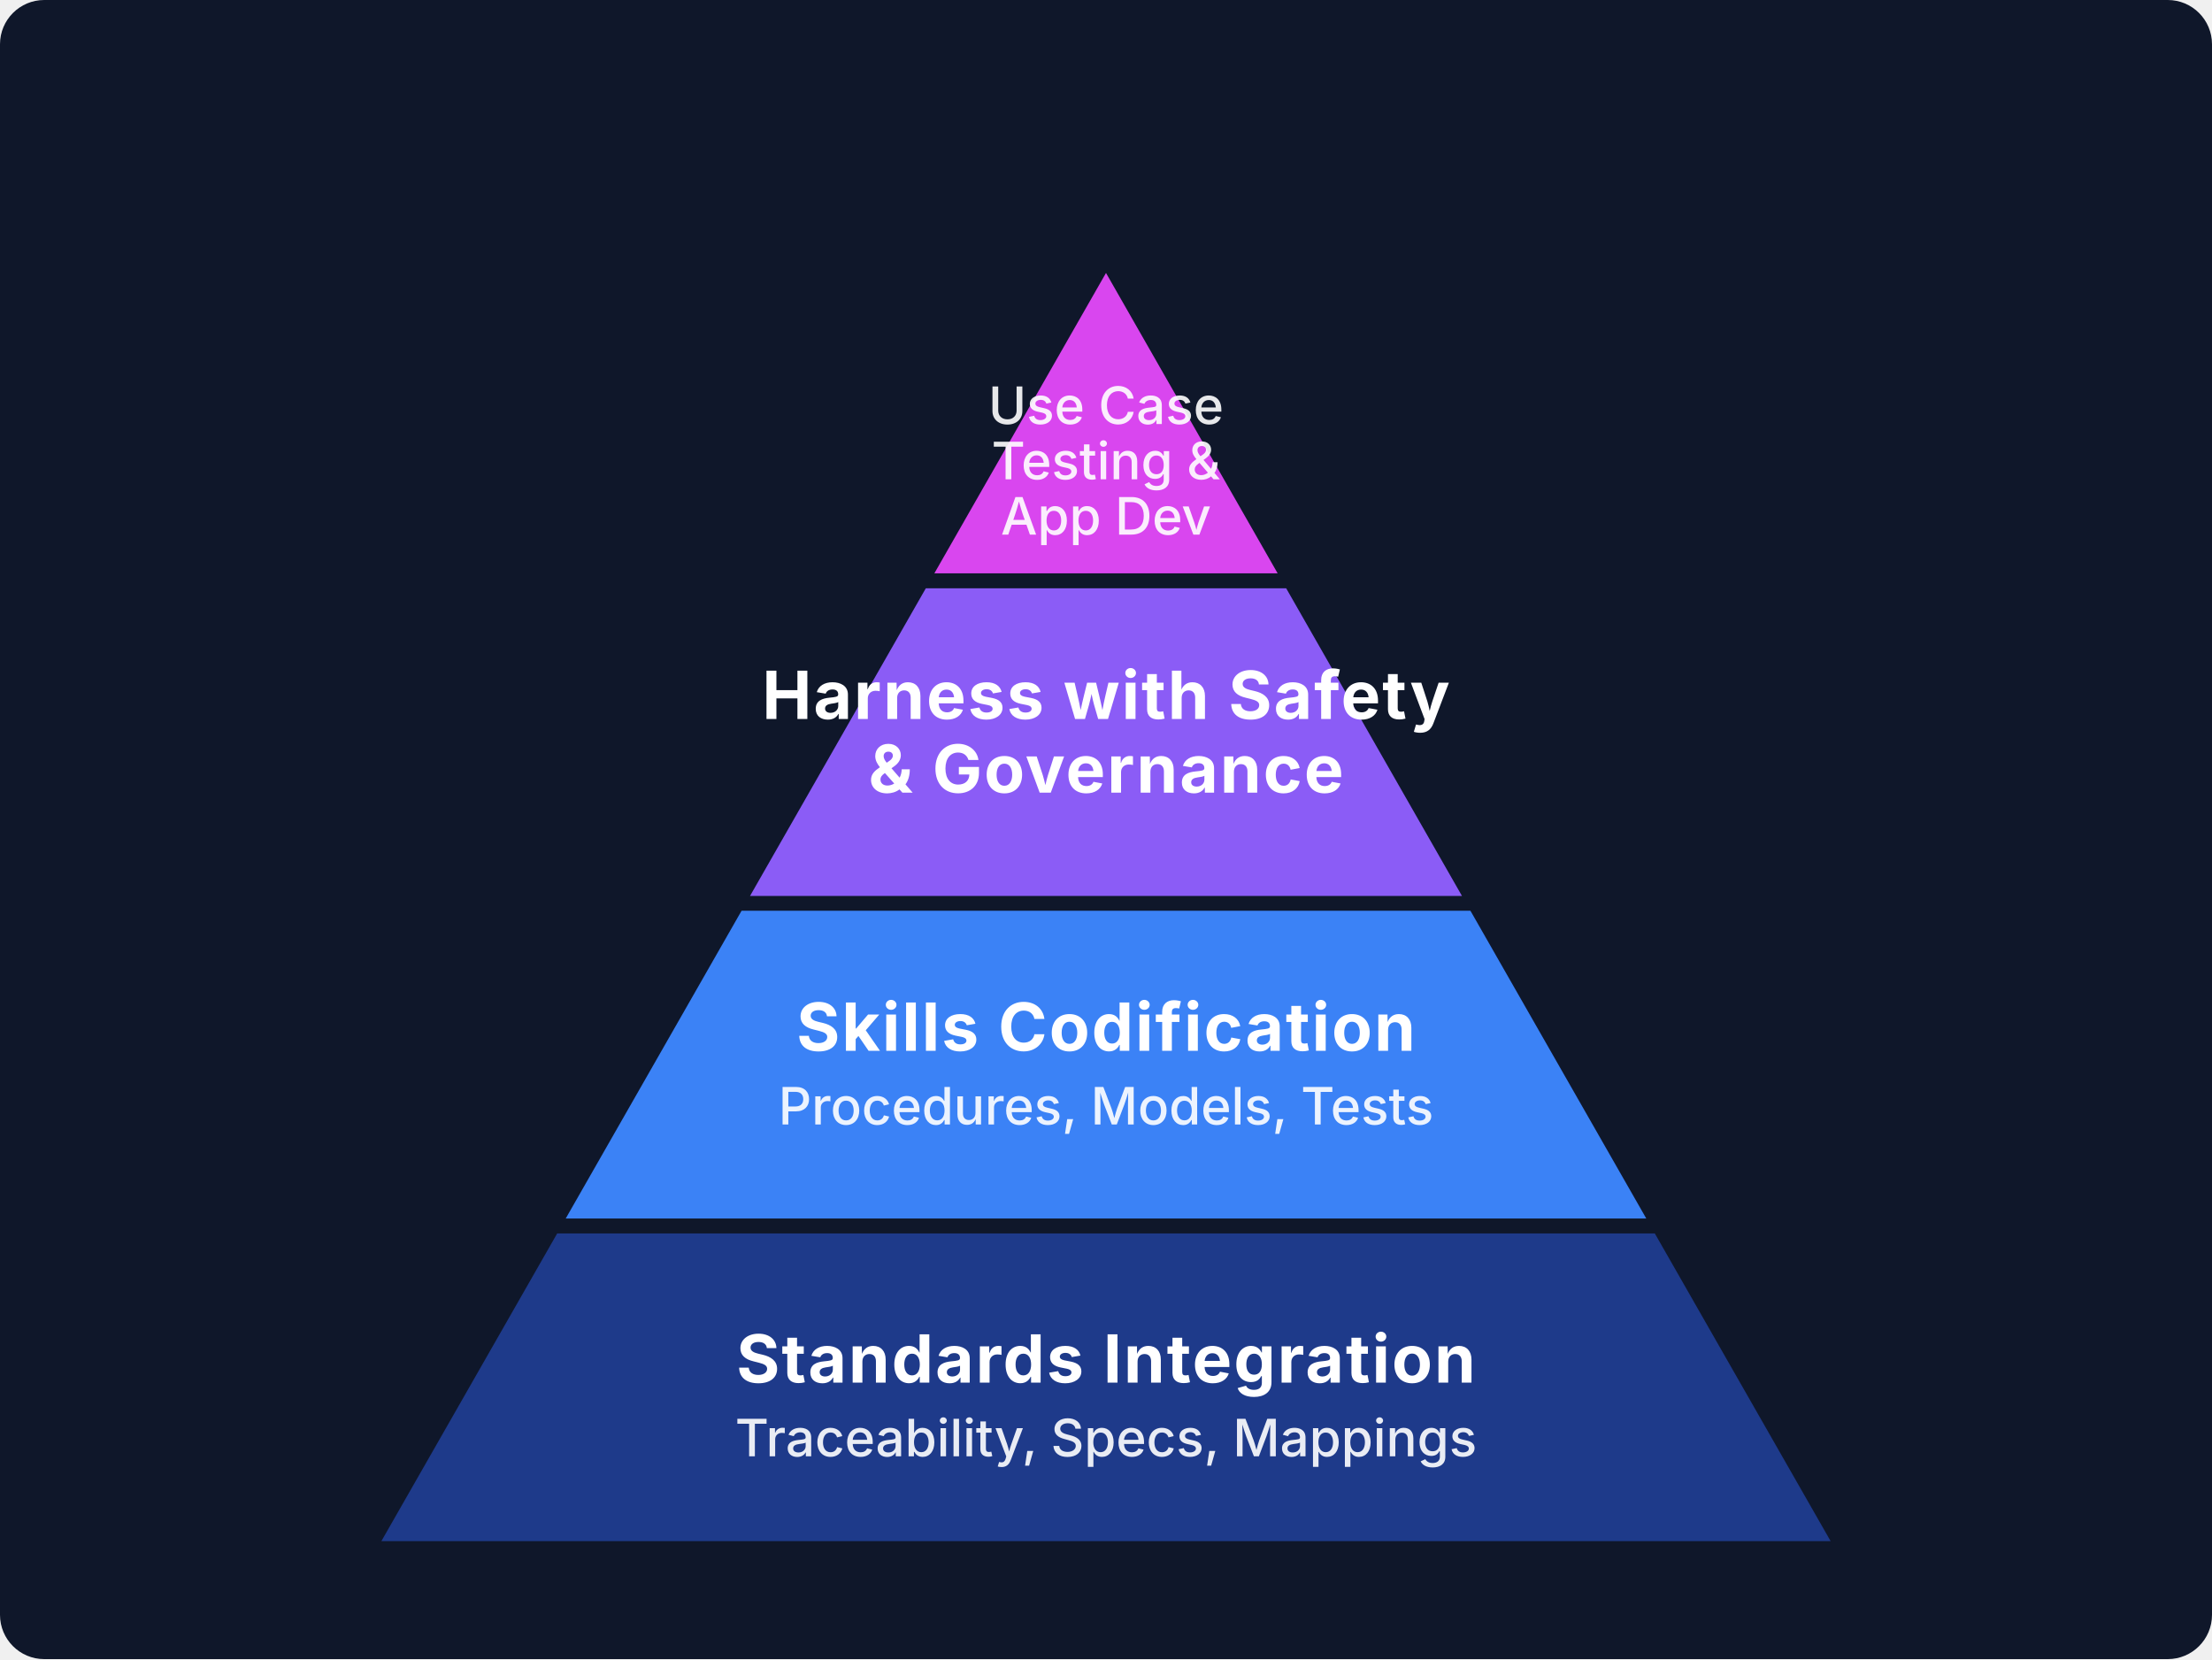
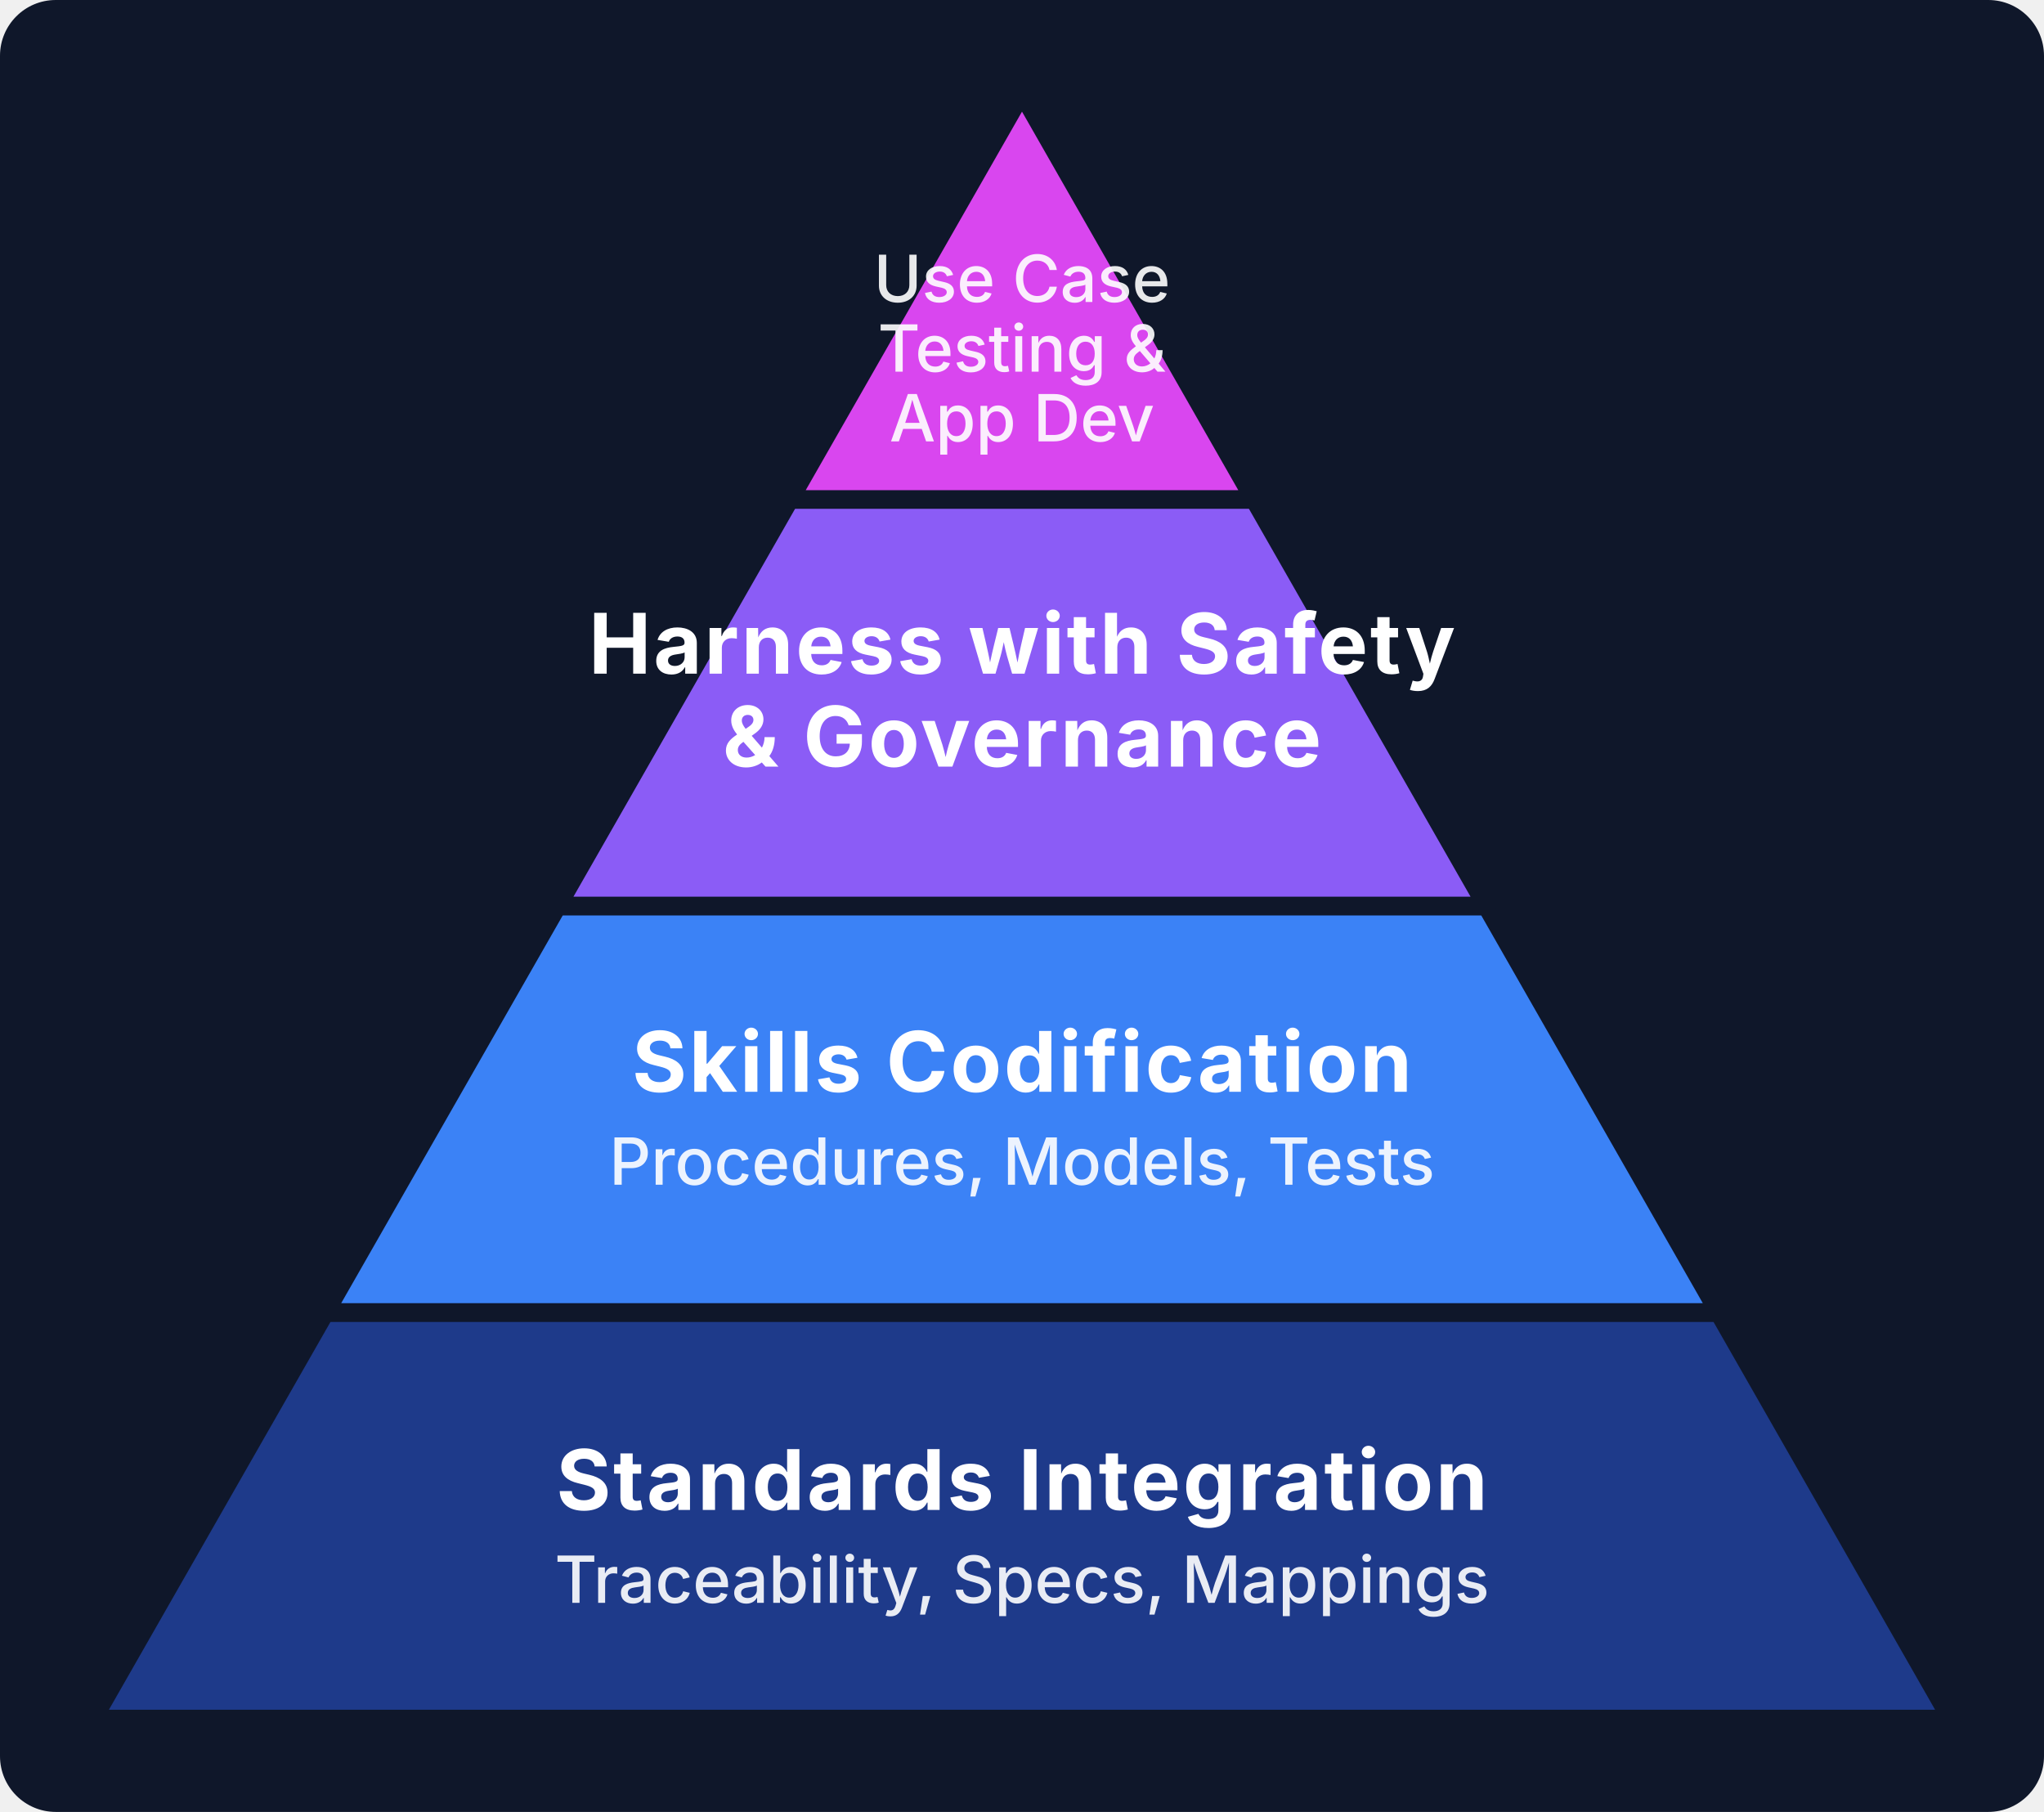
- <svg xmlns="http://www.w3.org/2000/svg" viewBox="0 0 600 450" width="100%" height="100%">
+ <svg xmlns="http://www.w3.org/2000/svg" viewBox="80 50 440 390" width="440" height="390">
  <defs>
    <style>
      .text-title { font-family: 'Inter', system-ui, sans-serif; fill: white; text-anchor: middle; font-size: 18px; font-weight: 700; letter-spacing: 0.5px; }
      .text-subtitle { font-family: 'Inter', system-ui, sans-serif; fill: rgba(255, 255, 255, 0.9); text-anchor: middle; font-size: 14px; font-weight: 500; }
      .layer1 { fill: #1e3a8a; } /* Dark Blue */
      .layer2 { fill: #3b82f6; } /* Blue */
      .layer3 { fill: #8b5cf6; } /* Violet */
      .layer4 { fill: #d946ef; } /* Fuchsia */
      .stroke { stroke: #0f172a; stroke-width: 4; stroke-linejoin: round; }
      .bg { fill: #0f172a; } /* Slate 900 */
    </style>
  </defs>
-   <rect width="100%" height="100%" class="bg" rx="12" ry="12" />
+   <rect x="80" y="50" width="440" height="390" class="bg" rx="12" ry="12" />
  <polygon points="150,332.5 100,420 500,420 450,332.5" class="layer1 stroke" />
  <text x="300" y="375" class="text-title">Standards Integration</text>
  <text x="300" y="395" class="text-subtitle">Traceability, Specs, Mappings</text>
  <polygon points="200,245 150,332.5 450,332.5 400,245" class="layer2 stroke" />
  <text x="300" y="285" class="text-title">Skills Codification</text>
  <text x="300" y="305" class="text-subtitle">Procedures, Models, Tests</text>
  <polygon points="250,157.5 200,245 400,245 350,157.5" class="layer3 stroke" />
  <text x="300" y="195" class="text-title">Harness with Safety</text>
  <text x="300" y="215" class="text-title">&amp; Governance</text>
  <polygon points="300,70 250,157.5 350,157.5" class="layer4 stroke" />
  <text x="300" y="115" class="text-subtitle">Use Case</text>
  <text x="300" y="130" class="text-subtitle">Testing &amp;</text>
  <text x="300" y="145" class="text-subtitle">App Dev</text>
</svg>
